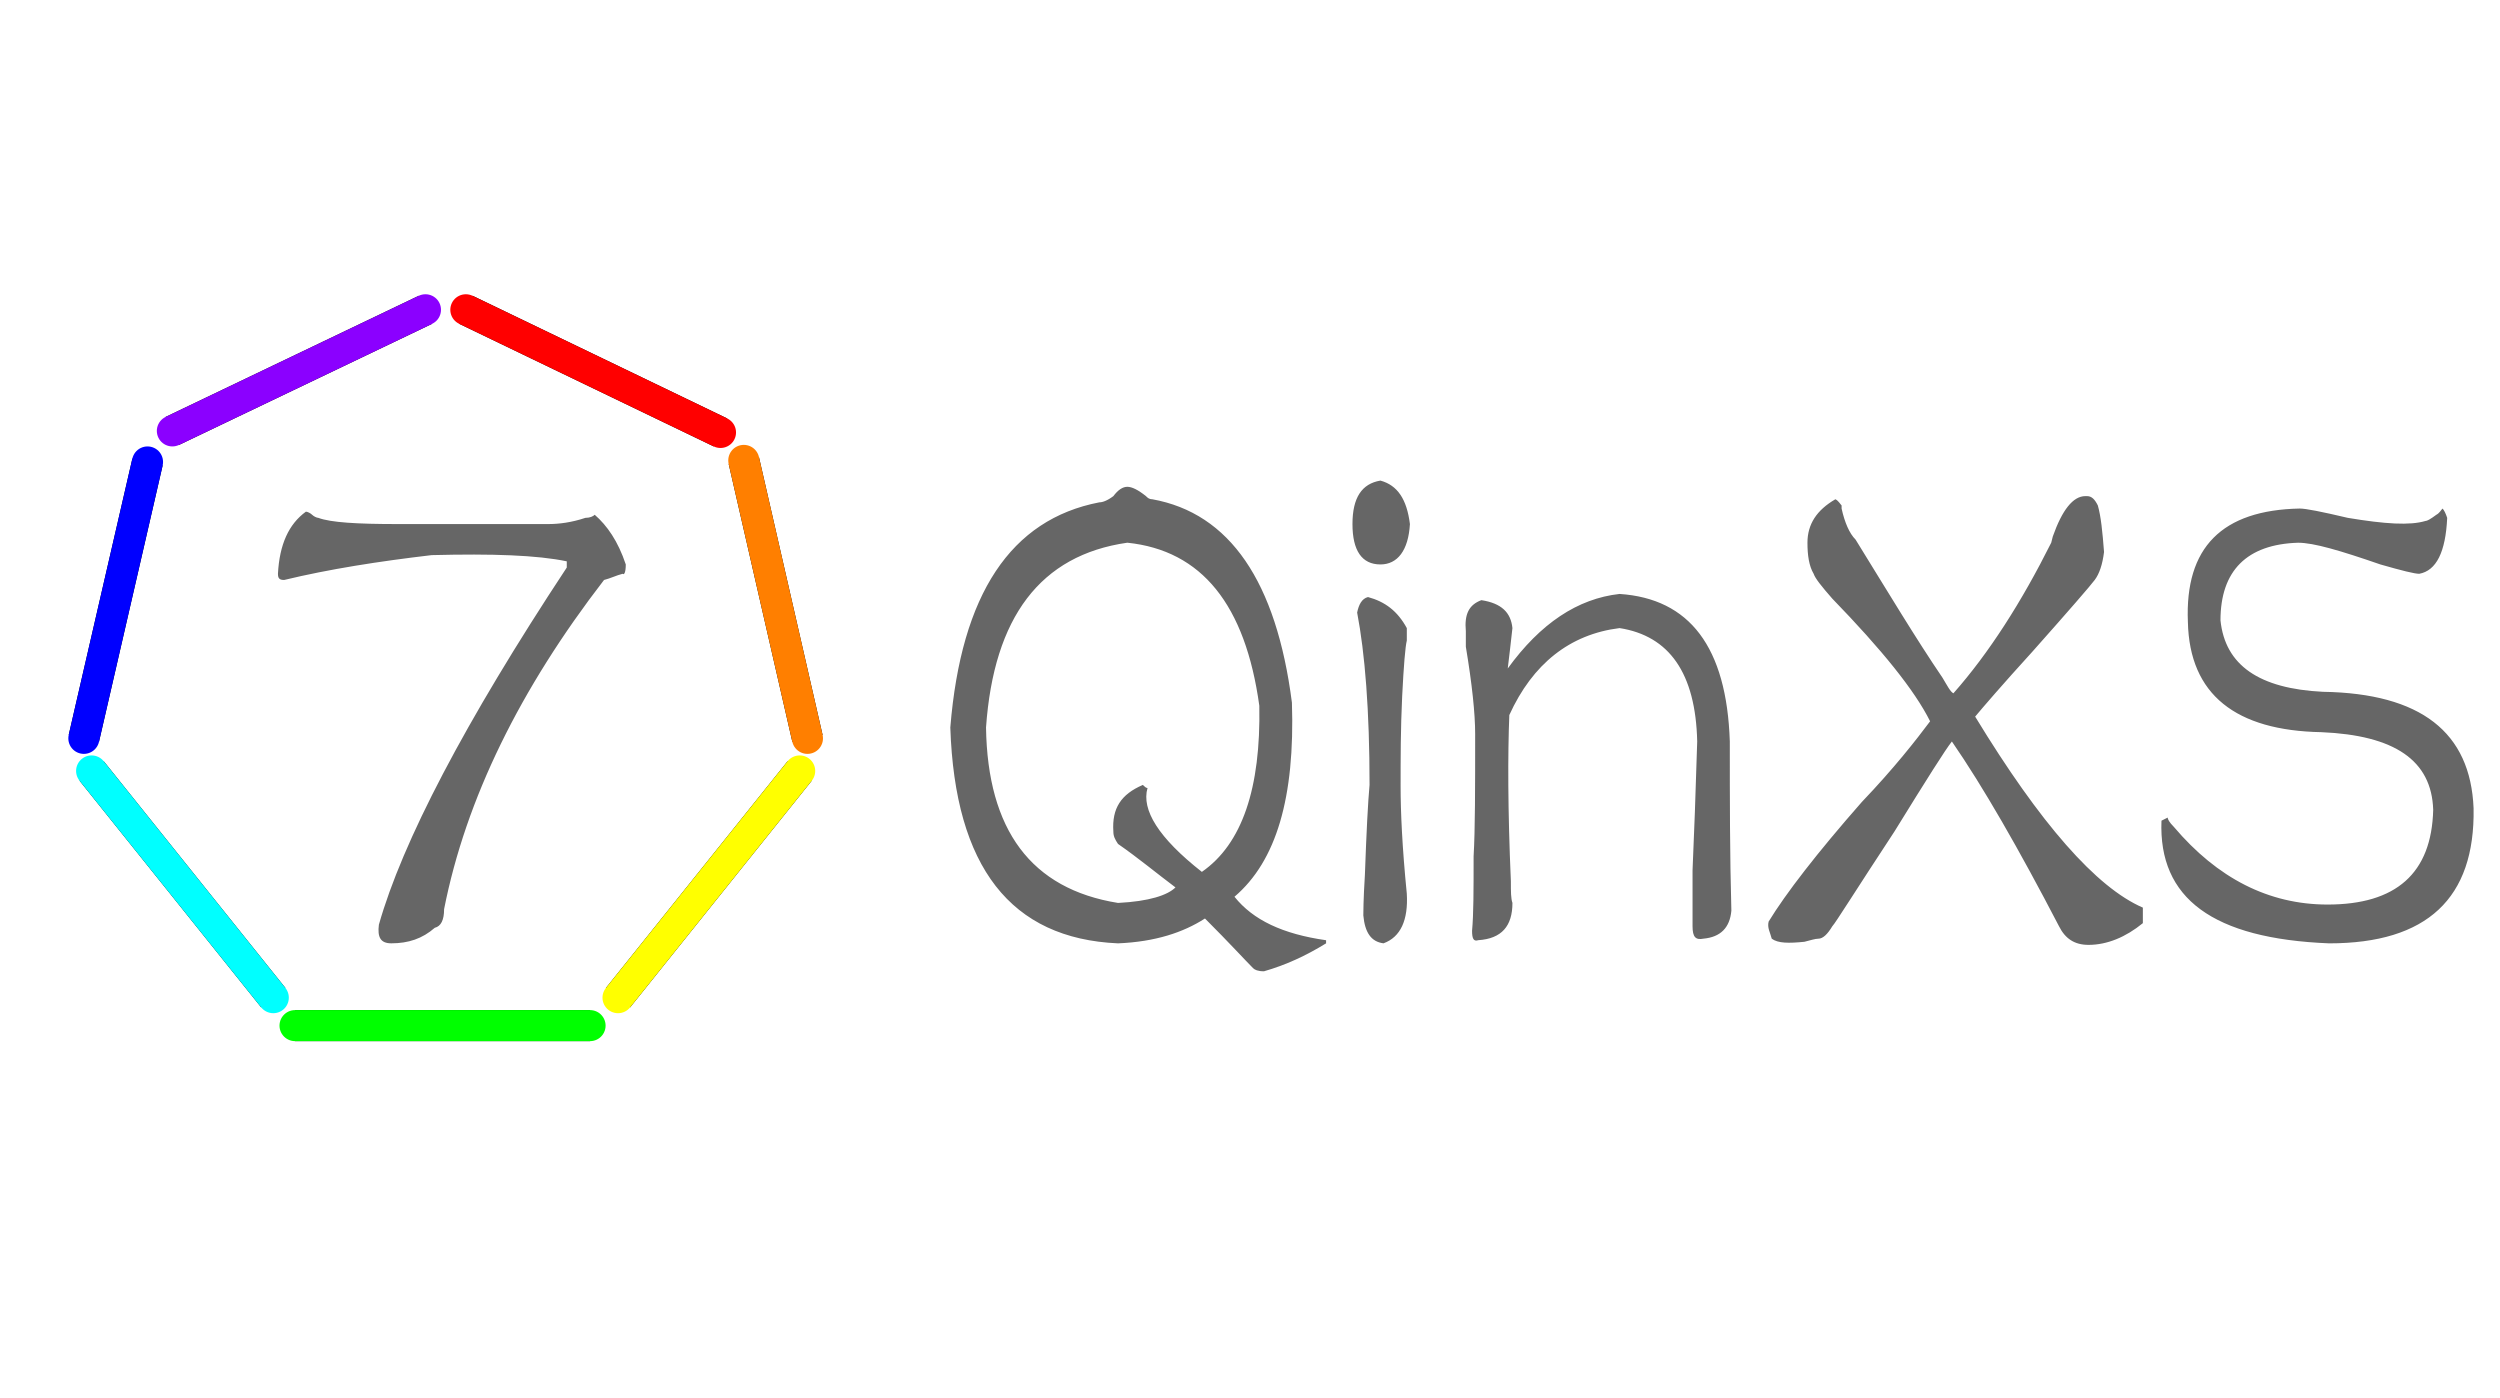
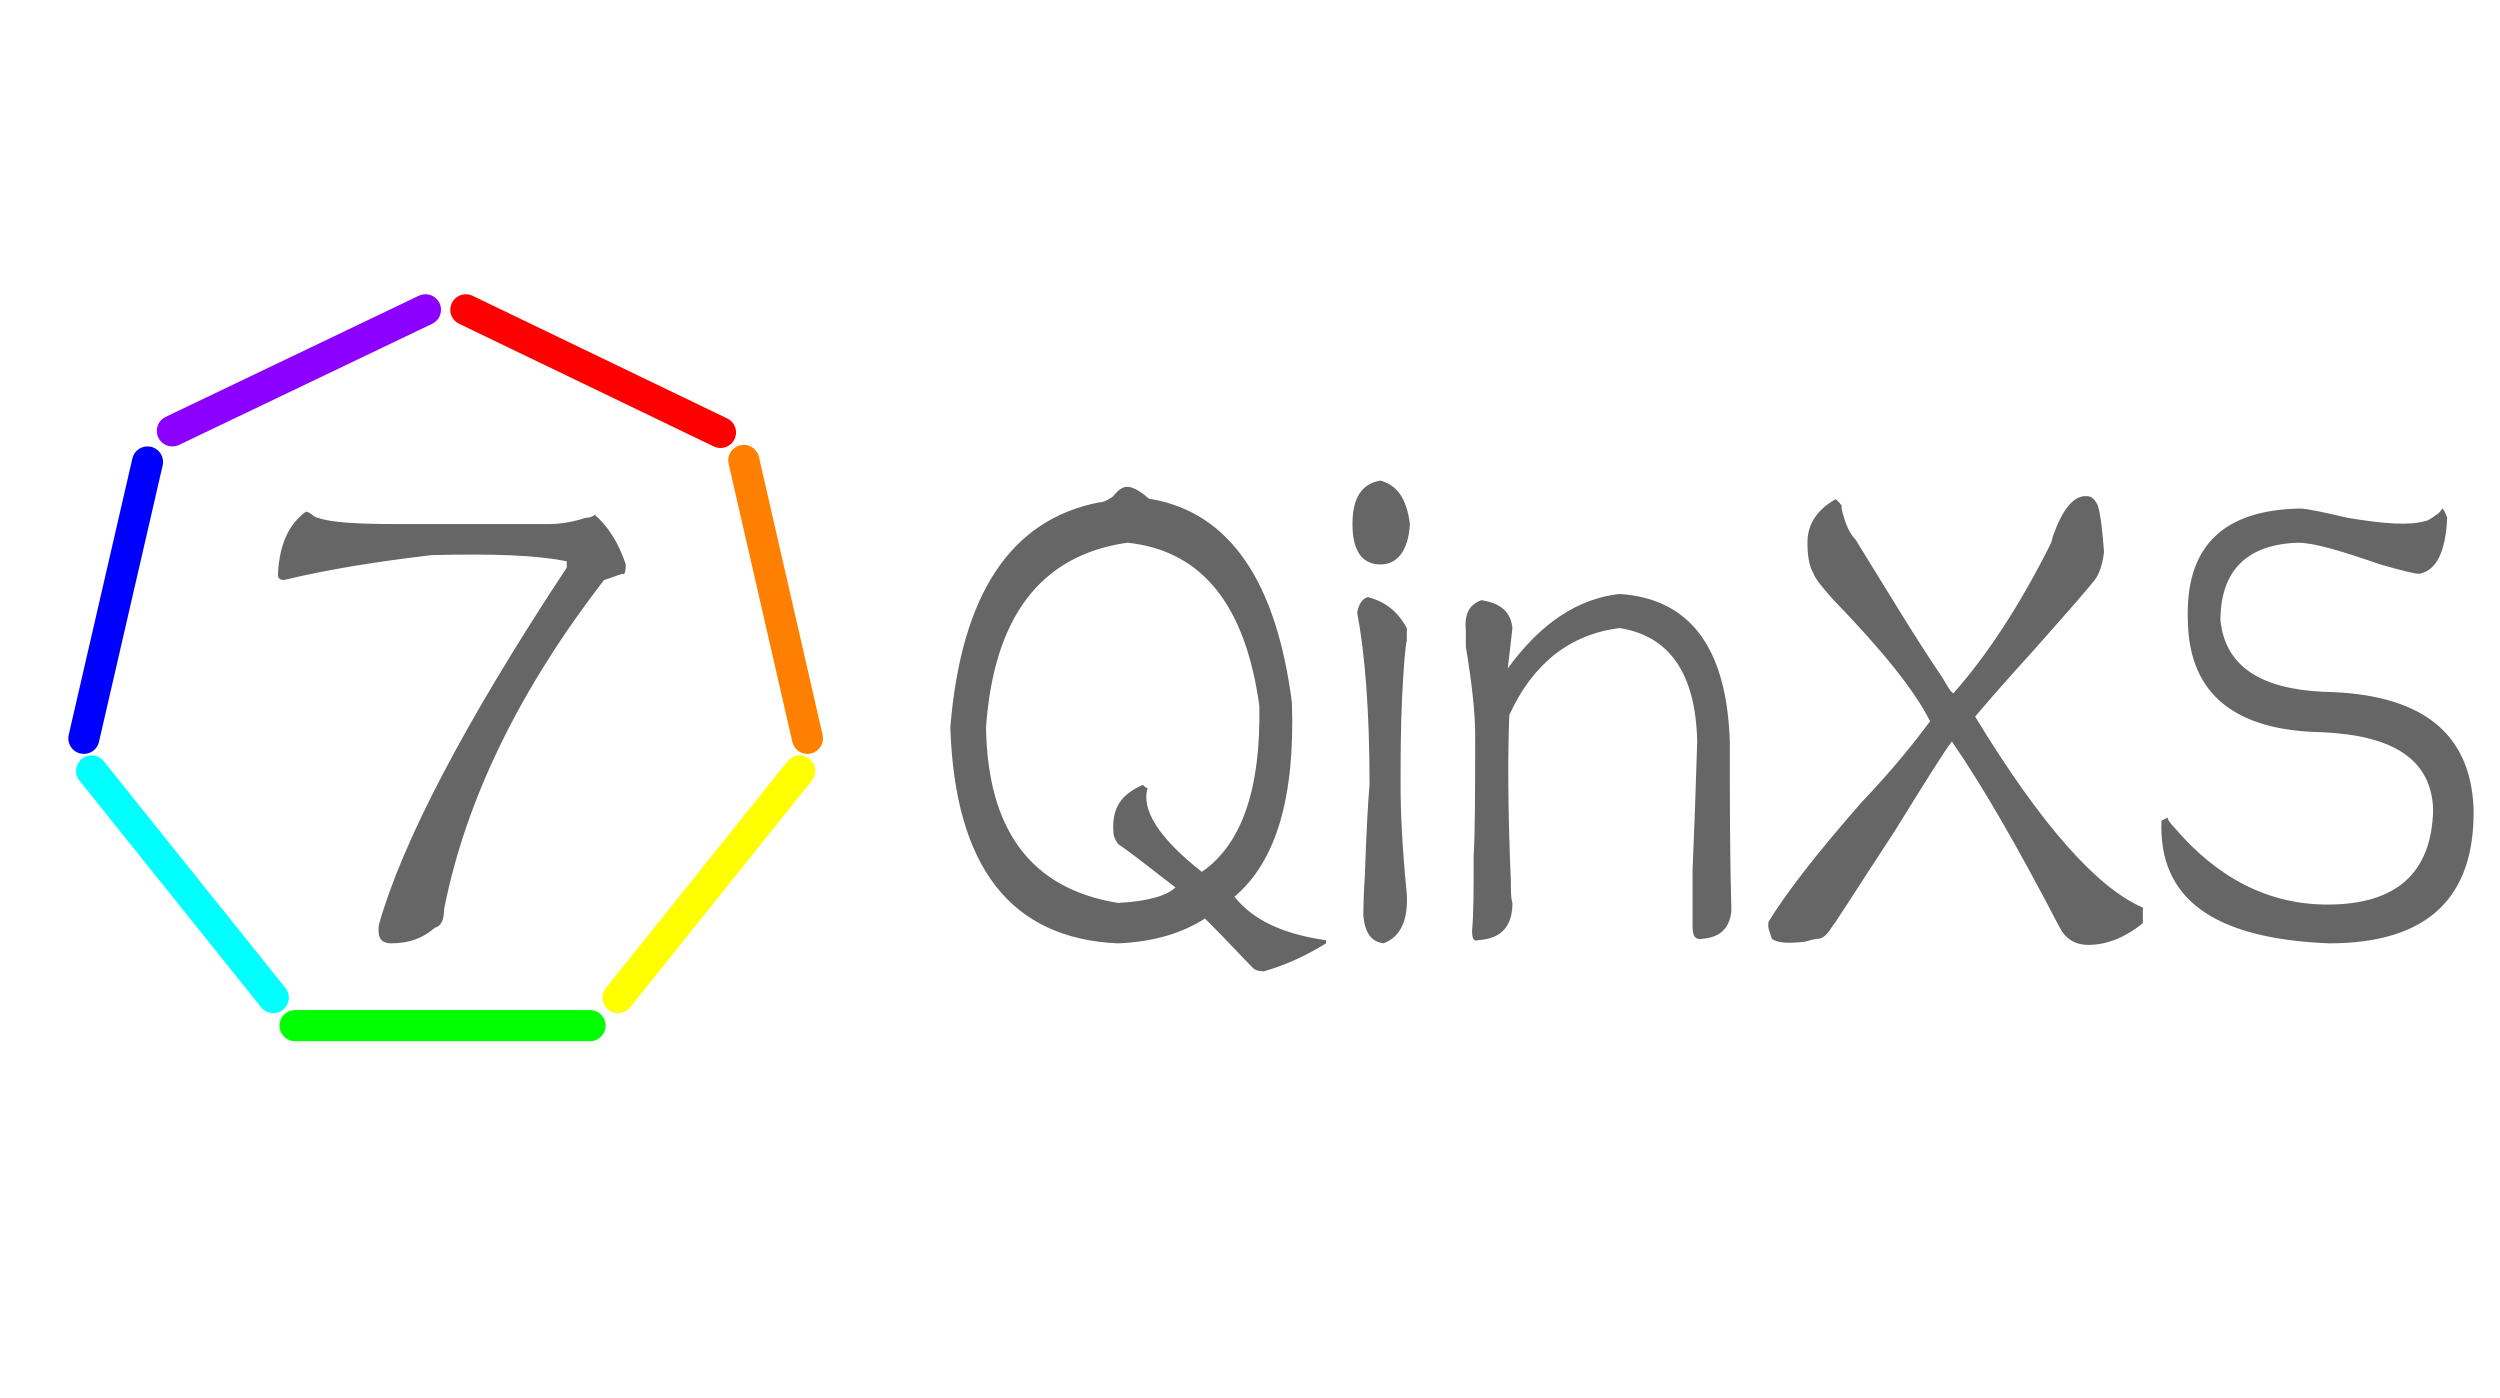
<svg xmlns="http://www.w3.org/2000/svg" width="161" height="90">
-   <path fill="none" stroke="#000" stroke-width="2" stroke-miterlimit="10" d="M46.4 27.85L30 19.95m21.5 29.699L39.8 64.25m-22.2 0L5.9 49.649M27.4 19.95l-16.3 7.8m-1.6 2l-4.1 17.8M19 66.05h19m14-18.5l-4.1-17.9" />
+   <path fill="none" stroke="#00F" stroke-width="2" stroke-linecap="round" stroke-miterlimit="10" d="M9.5 29.75l-4.1 17.8" />
  <path fill="none" stroke="red" stroke-width="2" stroke-linecap="round" stroke-miterlimit="10" d="M46.4 27.85L30 19.95" />
-   <path fill="none" stroke="#FF0" stroke-width="2" stroke-linecap="round" stroke-miterlimit="10" d="M51.5 49.649L39.8 64.25" />
-   <path fill="none" stroke="#0FF" stroke-width="2" stroke-linecap="round" stroke-miterlimit="10" d="M17.6 64.25L5.9 49.649" />
+   <path fill="none" stroke="#FF0" stroke-width="2" stroke-linecap="round" stroke-miterlimit="10" d="M51.5 49.648L39.8 64.25" />
+   <path fill="none" stroke="#0FF" stroke-width="2" stroke-linecap="round" stroke-miterlimit="10" d="M17.6 64.25L5.9 49.648" />
  <path fill="none" stroke="#8B00FF" stroke-width="2" stroke-linecap="round" stroke-miterlimit="10" d="M27.4 19.95l-16.3 7.8" />
-   <path fill="none" stroke="#00F" stroke-width="2" stroke-linecap="round" stroke-miterlimit="10" d="M9.5 29.75l-4.1 17.8" />
  <path fill="none" stroke="#0F0" stroke-width="2" stroke-linecap="round" stroke-miterlimit="10" d="M38 66.05H19" />
  <path fill="#FF7F00" stroke="#FF7F00" stroke-width="2" stroke-linecap="round" stroke-miterlimit="10" d="M52 47.55l-4.1-17.9" />
-   <path fill="#666" d="M25.6 33.75h9.7c.7 0 1.5-.1 2.4-.4.3 0 .5-.1.6-.199.8.699 1.5 1.699 2 3.199 0 .5-.1.7-.2.601-.4.1-.8.3-1.2.399-5.4 7-8.9 14.101-10.3 21.2 0 .7-.2 1.1-.6 1.2-.8.7-1.7 1-2.8 1-.7 0-.9-.4-.8-1.2 1.5-5.3 5.5-13 12.1-23v-.4c-1.9-.4-4.8-.5-8.7-.4-3.4.4-6.6.9-9.5 1.6-.3 0-.4-.1-.4-.399.1-1.9.7-3.2 1.8-4 .1 0 .3.1.4.2.1.1.3.199.4.199.8.3 2.5.4 5.1.4zM61.2 46.85c.7-8.6 3.9-13.399 9.6-14.5.2 0 .5-.1.9-.399.3-.4.6-.601.9-.601.3 0 .7.2 1.2.601.1.1.2.2.4.2 5 .899 8 5.3 9 13.1.2 6.1-1 10.2-3.7 12.5 1.2 1.5 3.1 2.399 5.9 2.8v.2c-1.301.8-2.601 1.399-4 1.8-.4 0-.601-.1-.7-.2-.5-.5-1.5-1.6-3.1-3.2-1.4.9-3.2 1.5-5.6 1.601-6.9-.302-10.5-4.902-10.8-13.902zm16.2 9.299c2.6-1.8 3.8-5.399 3.7-10.699-.899-6.5-3.7-10-8.5-10.5-5.6.8-8.6 4.8-9.1 11.899.1 6.601 2.9 10.4 8.5 11.3 2-.1 3.2-.5 3.7-1-1.2-.899-2.4-1.899-3.7-2.8-.2-.3-.3-.5-.3-.8-.1-1.5.5-2.4 1.9-3 .1.1.2.2.3.2-.4 1.4.7 3.201 3.5 5.4zM88.9 36.35c-1.2 0-1.801-.899-1.801-2.6s.601-2.6 1.801-2.8c1.1.3 1.699 1.2 1.899 2.8-.099 1.7-.799 2.6-1.899 2.6zm-1.5 3.1c.1-.5.3-.9.699-1 1.101.3 1.9.899 2.5 2v.8c-.1.4-.199 1.6-.3 3.6-.1 2.101-.1 4-.1 5.8 0 1.601.1 3.9.399 6.9.101 1.7-.399 2.8-1.5 3.2-.8-.101-1.199-.7-1.3-1.8 0-.101 0-1 .101-2.601.1-2.8.199-4.7.3-5.8.001-4.799-.299-8.499-.799-11.099zm10 1c-.101.899-.2 1.8-.301 2.6 2.101-2.899 4.5-4.5 7.2-4.8 4.5.3 6.9 3.4 7.101 9.5 0 3.7 0 7.3.1 10.899-.1 1.101-.7 1.7-1.8 1.801-.5.1-.7-.101-.7-.801v-3.6c.1-2.2.2-5 .3-8.3-.1-4.4-1.8-6.8-5-7.3-3.2.399-5.6 2.3-7.1 5.6-.101 2.5-.101 6.1.1 10.7 0 .7 0 1.1.101 1.399 0 1.5-.7 2.301-2.2 2.4-.3.1-.4-.1-.4-.6.099-1.098.099-2.598.099-4.799.1-1.699.1-4.399.1-7.899 0-1.3-.2-3.2-.6-5.6v-1c-.101-1.101.199-1.7 1-2 1.3.2 1.9.8 2 1.8zm16.5 18.9c1.1-1.8 3.1-4.399 6-7.7 2.1-2.199 3.5-4 4.399-5.199-1-2-3.1-4.601-6.3-7.9-.7-.8-1.1-1.3-1.2-1.6-.3-.5-.399-1.2-.399-2 0-1.2.6-2.101 1.8-2.8.2.1.3.3.399.399v.2c.2.9.5 1.6.9 2 2.1 3.4 3.9 6.4 5.6 8.899.301.5.5.9.7 1 2.3-2.6 4.4-5.899 6.3-9.699l.101-.4c.6-1.7 1.3-2.6 2.1-2.6h.101c.3 0 .5.2.699.6.2.7.301 1.7.4 3-.1.8-.3 1.4-.6 1.8-.301.4-1.601 1.9-4 4.601-2 2.199-3.2 3.6-3.7 4.199 4.2 6.9 7.8 11 10.8 12.301v1c-1.1.899-2.3 1.399-3.5 1.399-.9 0-1.5-.399-1.9-1.2-2.6-5-4.899-9-6.899-11.899-.4.5-1.601 2.399-3.7 5.8-2.5 3.8-3.8 5.9-4 6.1-.3.5-.6.801-.9.801-.199 0-.5.1-.899.199-1 .101-1.7.101-2.101-.199-.101-.402-.301-.702-.201-1.102zm27-19.3c-.2-4.8 2.199-7.2 7.199-7.3.4 0 1.4.2 3.101.6 2.399.4 4 .5 5 .2.1 0 .3-.1.7-.399.199-.101.3-.301.399-.4.101.1.2.3.3.6-.1 2.2-.699 3.4-1.8 3.601-.3 0-1.1-.2-2.5-.601-2.6-.899-4.3-1.399-5.3-1.399-3.3.1-5 1.8-5 5 .3 2.899 2.5 4.399 6.6 4.6 6.301.1 9.5 2.6 9.7 7.5.101 5.8-3 8.7-9.3 8.7-7.5-.3-11-2.9-10.8-7.9l.399-.2c0 .101.101.301.4.601 2.8 3.3 6.1 5 9.9 5 4.399 0 6.699-2 6.8-6.101-.101-3.199-2.5-4.8-7.2-5C144 47.05 141 44.75 140.9 40.05z" />
+   <path fill="#666" d="M25.6 33.75h9.7c.7 0 1.5-.1 2.4-.4.3 0 .5-.1.6-.199.8.699 1.5 1.699 2 3.199 0 .5-.1.7-.2.601-.4.1-.8.3-1.2.399-5.4 7-8.9 14.101-10.3 21.2 0 .7-.2 1.101-.6 1.2-.8.7-1.7 1-2.8 1-.7 0-.9-.4-.8-1.2 1.5-5.3 5.5-13 12.1-23v-.4c-1.9-.4-4.8-.5-8.7-.4-3.4.4-6.6.9-9.5 1.6-.3 0-.4-.1-.4-.399.1-1.9.7-3.2 1.8-4 .1 0 .3.1.4.2s.3.199.4.199c.8.3 2.5.4 5.1.4zm35.6 13.1c.7-8.6 3.9-13.398 9.6-14.5.2 0 .5-.1.9-.399.3-.4.6-.601.9-.601.3 0 .7.2 1.2.601.1.1.2.2.4.2 5 .899 8 5.3 9 13.1.2 6.101-1 10.2-3.7 12.5 1.2 1.5 3.1 2.399 5.9 2.8v.2c-1.301.8-2.602 1.399-4 1.8-.4 0-.602-.1-.7-.199-.5-.5-1.5-1.601-3.1-3.201-1.4.9-3.2 1.5-5.6 1.602-6.9-.303-10.5-4.903-10.8-13.903zm16.2 9.298c2.6-1.799 3.8-5.398 3.7-10.698-.898-6.5-3.7-10-8.5-10.5-5.6.8-8.6 4.8-9.1 11.899.1 6.601 2.9 10.399 8.5 11.299 2-.1 3.2-.5 3.7-1-1.2-.898-2.4-1.898-3.7-2.799-.2-.301-.3-.5-.3-.801-.1-1.5.5-2.4 1.9-3 .1.1.2.2.3.2-.4 1.4.7 3.202 3.5 5.4zM88.9 36.35c-1.2 0-1.801-.899-1.801-2.6s.601-2.6 1.801-2.8c1.1.3 1.699 1.2 1.898 2.8-.098 1.7-.798 2.6-1.898 2.6zm-1.5 3.1c.1-.5.3-.9.699-1 1.101.3 1.899.899 2.5 2v.8c-.101.4-.199 1.6-.301 3.6-.1 2.101-.1 4-.1 5.8 0 1.601.1 3.899.398 6.899.102 1.7-.398 2.8-1.5 3.2-.8-.102-1.199-.7-1.3-1.8 0-.101 0-1 .101-2.601.101-2.801.199-4.701.301-5.801.002-4.797-.298-8.497-.798-11.097zm10 1c-.102.899-.2 1.8-.301 2.6 2.101-2.899 4.5-4.5 7.199-4.8 4.5.3 6.9 3.4 7.102 9.5 0 3.7 0 7.3.1 10.898-.1 1.102-.7 1.701-1.8 1.802-.5.1-.7-.101-.7-.802v-3.6c.1-2.199.2-5 .3-8.3-.1-4.4-1.8-6.8-5-7.3-3.2.399-5.6 2.3-7.1 5.6-.101 2.5-.101 6.1.1 10.7 0 .7 0 1.101.101 1.399 0 1.5-.699 2.301-2.199 2.399-.301.101-.4-.1-.4-.6.1-1.099.1-2.599.1-4.8C95 53.45 95 50.75 95 47.25c0-1.3-.2-3.2-.6-5.6v-1c-.102-1.101.199-1.7 1-2 1.3.2 1.9.8 2 1.8zm16.5 18.9c1.1-1.8 3.1-4.398 6-7.699 2.1-2.199 3.5-4 4.398-5.199-1-2-3.1-4.601-6.3-7.9-.7-.8-1.101-1.3-1.2-1.6-.3-.5-.398-1.2-.398-2 0-1.2.6-2.101 1.8-2.8.2.1.3.3.399.399v.2c.199.9.5 1.6.899 2 2.101 3.4 3.899 6.4 5.601 8.899.301.5.5.9.699 1 2.301-2.6 4.4-5.899 6.301-9.699l.101-.4c.6-1.7 1.3-2.6 2.1-2.6h.101c.301 0 .5.2.699.6.2.7.301 1.7.4 3-.1.8-.3 1.4-.6 1.8-.301.4-1.602 1.9-4 4.601-2 2.199-3.2 3.6-3.7 4.199 4.2 6.899 7.8 11 10.8 12.301v1c-1.1.898-2.3 1.398-3.5 1.398-.9 0-1.5-.398-1.9-1.199-2.6-5-4.898-9-6.898-11.899-.4.5-1.602 2.399-3.7 5.8-2.5 3.801-3.8 5.9-4 6.1-.3.5-.601.802-.899.802-.199 0-.5.1-.899.198-1 .102-1.7.102-2.101-.198-.103-.404-.303-.704-.203-1.104zm27-19.3c-.2-4.8 2.199-7.2 7.199-7.3.399 0 1.399.2 3.101.6 2.399.4 4 .5 5 .2.1 0 .3-.1.7-.399.199-.101.3-.301.398-.4.102.1.2.3.301.6-.101 2.2-.699 3.4-1.801 3.601-.3 0-1.1-.2-2.5-.601-2.6-.899-4.3-1.399-5.3-1.399-3.3.1-5 1.8-5 5 .3 2.899 2.5 4.399 6.601 4.6 6.301.1 9.5 2.601 9.699 7.5.102 5.8-3 8.7-9.3 8.7-7.5-.3-11-2.9-10.8-7.9l.398-.199c0 .101.102.301.4.601 2.8 3.3 6.1 5 9.9 5 4.398 0 6.699-2 6.799-6.101-.1-3.199-2.5-4.801-7.199-5C144 47.05 141 44.75 140.9 40.05z" />
</svg>
